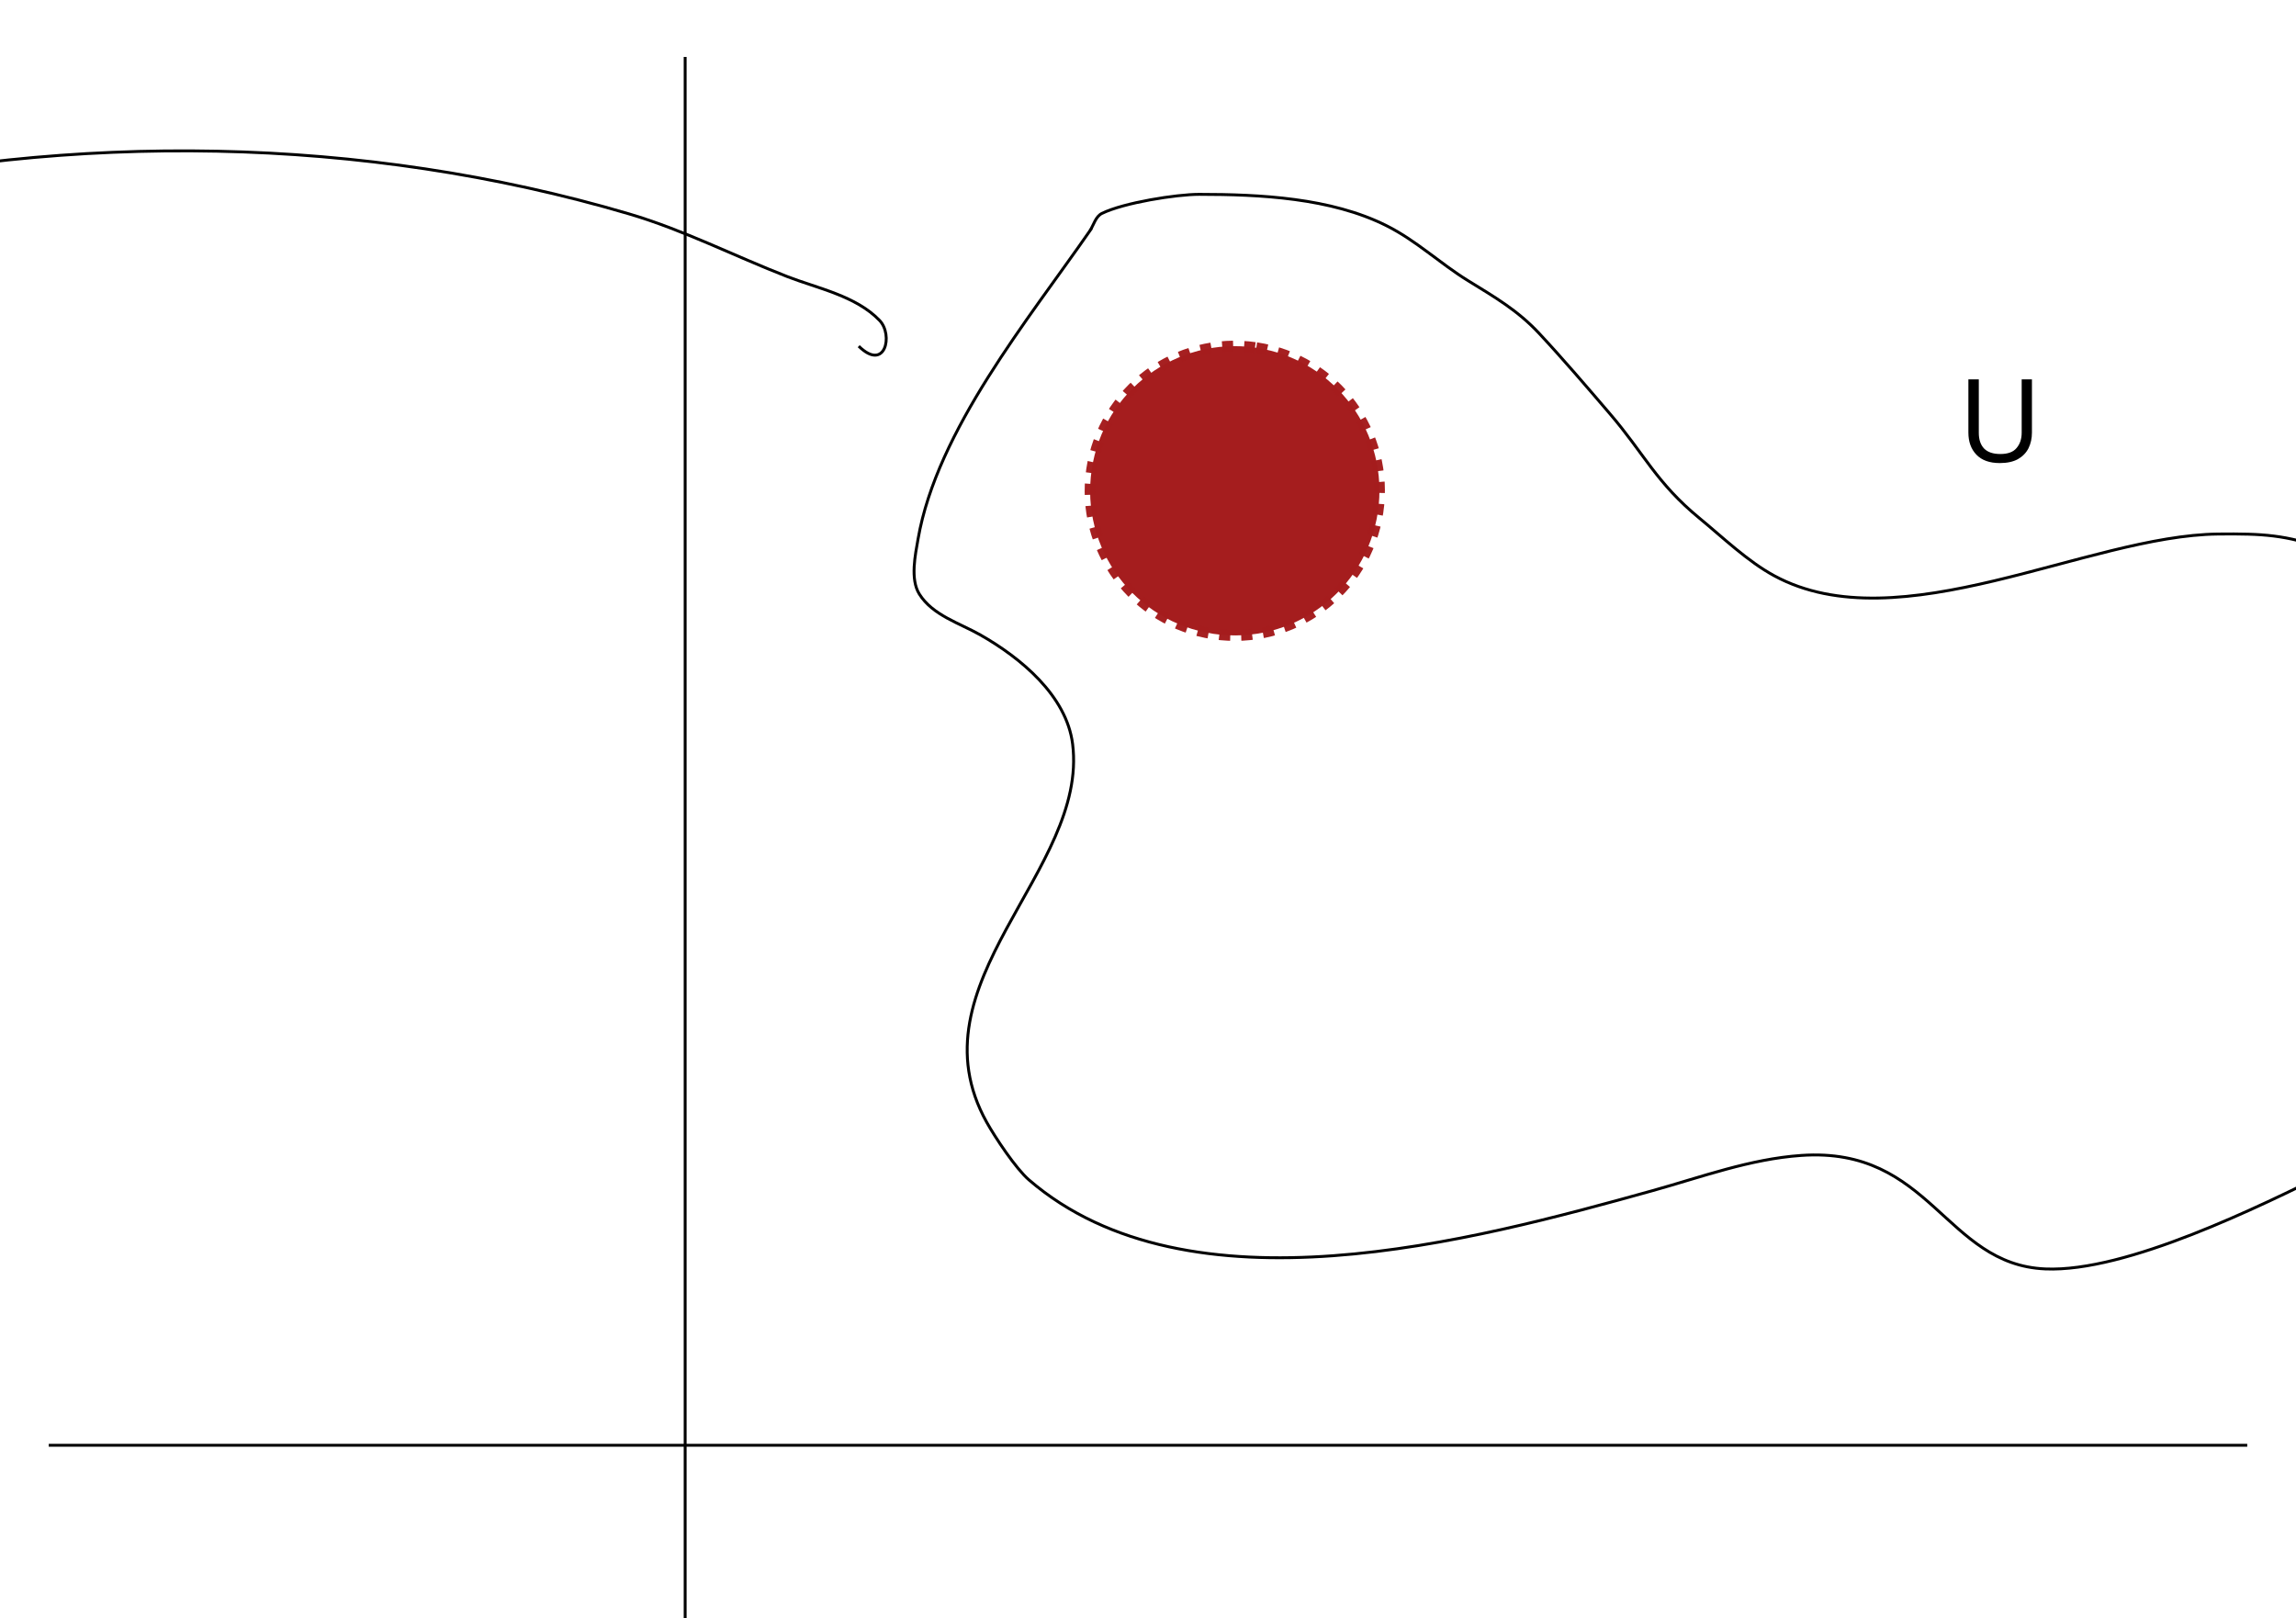
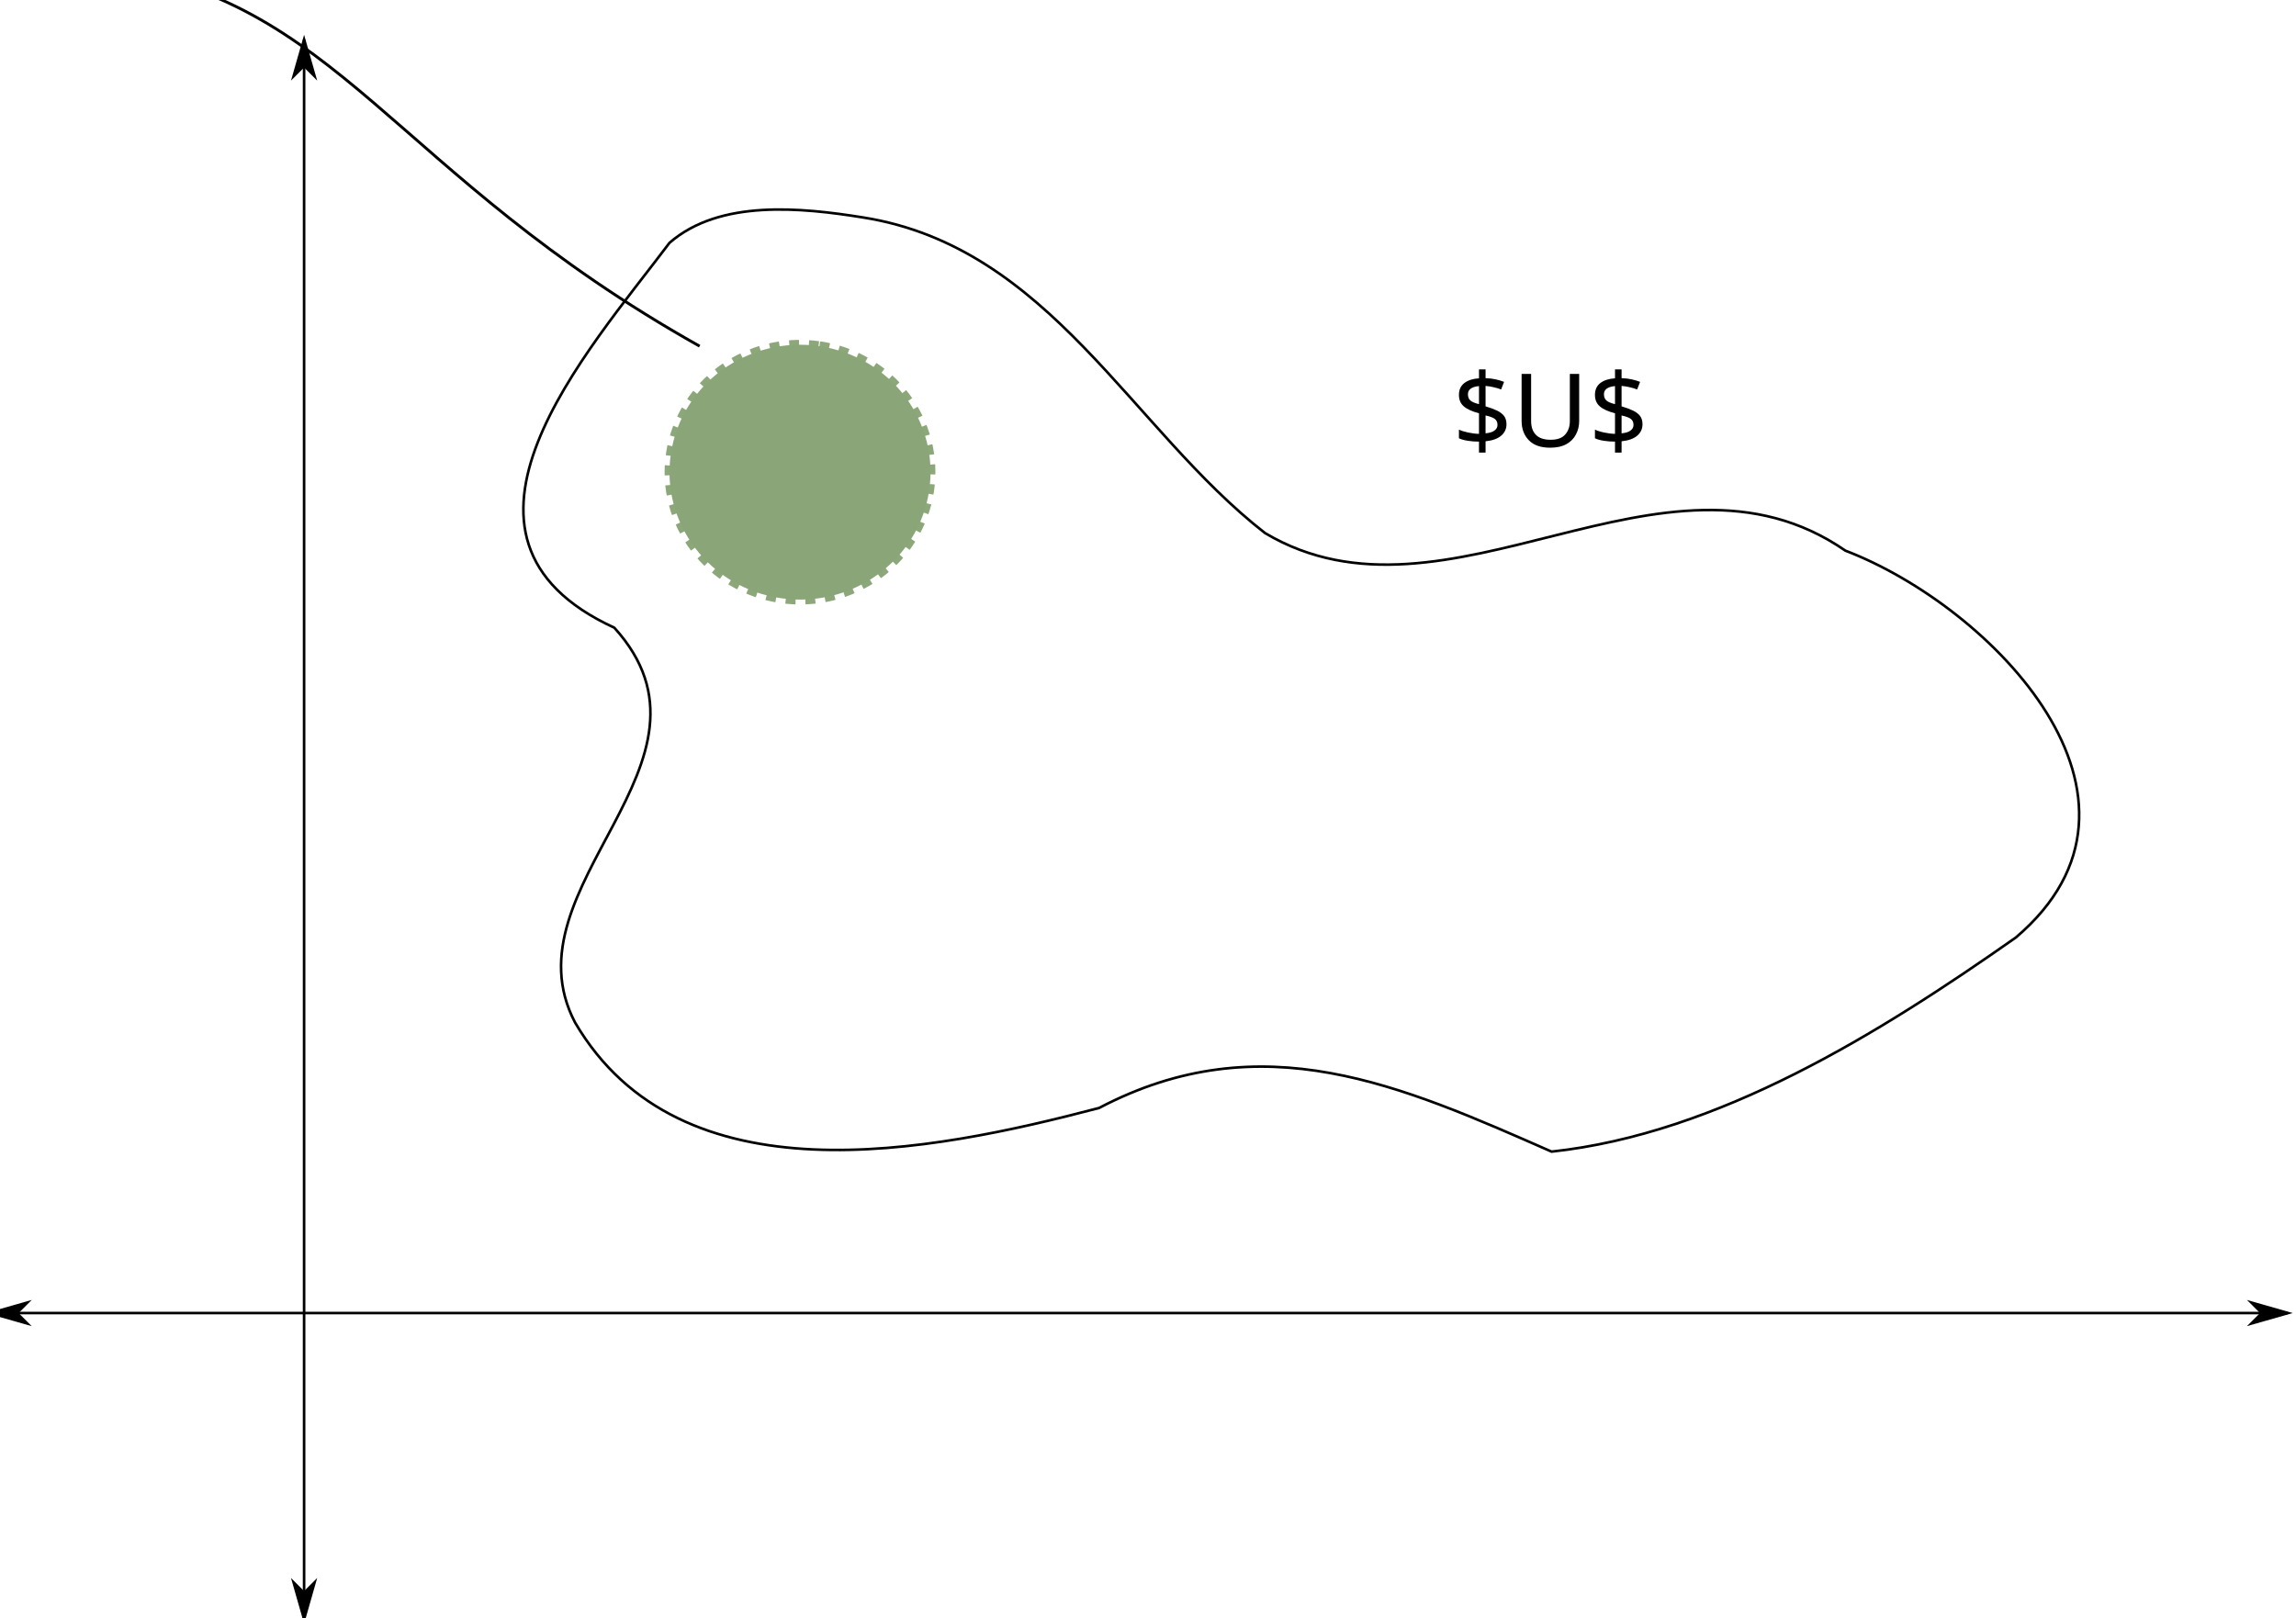
<svg xmlns="http://www.w3.org/2000/svg" width="210mm" height="148mm" viewBox="0 0 210 148" version="1.1" id="svg8">
-   <defs id="defs2" />
+   <defs id="defs2">
+     <marker style="overflow:visible" id="marker2254" refX="0.0" refY="0.0" orient="auto">
+       <path transform="scale(0.8) translate(12.5,0)" style="fill-rule:evenodd;stroke:#000000;stroke-width:1pt;stroke-opacity:1;fill:#a51d1e;fill-opacity:1" d="M 0.0,0.0 L 5.0,-5.0 L -12.5,0.0 L 5.0,5.0 L 0.0,0.0 z " id="path2252" />
+     </marker>
+     <marker style="overflow:visible;" id="marker2136" refX="0.0" refY="0.0" orient="auto">
+       <path transform="scale(0.8) rotate(180) translate(12.5,0)" style="fill-rule:evenodd;stroke:#000000;stroke-width:1pt;stroke-opacity:1;fill:#a51d1e;fill-opacity:1" d="M 0.0,0.0 L 5.0,-5.0 L -12.5,0.0 L 5.0,5.0 L 0.0,0.0 z " id="path2134" />
+     </marker>
+     <marker style="overflow:visible;" id="marker2024" refX="0.0" refY="0.0" orient="auto">
+       <path transform="scale(0.8) rotate(180) translate(12.5,0)" style="fill-rule:evenodd;stroke:#000000;stroke-width:1pt;stroke-opacity:1;fill:#a51d1e;fill-opacity:1" d="M 0.0,0.0 L 5.0,-5.0 L -12.5,0.0 L 5.0,5.0 L 0.0,0.0 z " id="path2022" />
+     </marker>
+     <marker style="overflow:visible;" id="marker1804" refX="0.0" refY="0.0" orient="auto">
+       <path transform="scale(0.8) rotate(180) translate(12.5,0)" style="fill-rule:evenodd;stroke:#000000;stroke-width:1pt;stroke-opacity:1;fill:#000000;fill-opacity:1" d="M 0.0,0.0 L 5.0,-5.0 L -12.5,0.0 L 5.0,5.0 L 0.0,0.0 z " id="path1802" />
+     </marker>
+     <marker style="overflow:visible;" id="marker1794" refX="0.0" refY="0.0" orient="auto">
+       <path transform="scale(0.8) rotate(180) translate(12.5,0)" style="fill-rule:evenodd;stroke:#000000;stroke-width:1pt;stroke-opacity:1;fill:#000000;fill-opacity:1" d="M 0.0,0.0 L 5.0,-5.0 L -12.5,0.0 L 5.0,5.0 L 0.0,0.0 z " id="path1792" />
+     </marker>
+     <marker style="overflow:visible" id="marker1688" refX="0.0" refY="0.0" orient="auto">
+       <path transform="scale(0.8) translate(12.5,0)" style="fill-rule:evenodd;stroke:#000000;stroke-width:1pt;stroke-opacity:1;fill:#000000;fill-opacity:1" d="M 0.0,0.0 L 5.0,-5.0 L -12.5,0.0 L 5.0,5.0 L 0.0,0.0 z " id="path1686" />
+     </marker>
+     <marker style="overflow:visible" id="marker1678" refX="0.0" refY="0.0" orient="auto">
+       <path transform="scale(0.8) translate(12.5,0)" style="fill-rule:evenodd;stroke:#000000;stroke-width:1pt;stroke-opacity:1;fill:#000000;fill-opacity:1" d="M 0.0,0.0 L 5.0,-5.0 L -12.5,0.0 L 5.0,5.0 L 0.0,0.0 z " id="path1676" />
+     </marker>
+     <marker style="overflow:visible;" id="marker1586" refX="0.0" refY="0.0" orient="auto">
+       <path transform="scale(0.8) rotate(180) translate(12.5,0)" style="fill-rule:evenodd;stroke:#000000;stroke-width:1pt;stroke-opacity:1;fill:#000000;fill-opacity:1" d="M 0.0,0.0 L 5.0,-5.0 L -12.5,0.0 L 5.0,5.0 L 0.0,0.0 z " id="path1584" />
+     </marker>
+     <marker style="overflow:visible;" id="marker1450" refX="0.0" refY="0.0" orient="auto">
+       <path transform="scale(0.8) rotate(180) translate(12.5,0)" style="fill-rule:evenodd;stroke:#000000;stroke-width:1pt;stroke-opacity:1;fill:#000000;fill-opacity:1" d="M 0.0,0.0 L 5.0,-5.0 L -12.5,0.0 L 5.0,5.0 L 0.0,0.0 z " id="path1448" />
+     </marker>
+     <marker style="overflow:visible;" id="marker1440" refX="0.0" refY="0.0" orient="auto">
+       <path transform="scale(0.8) rotate(180) translate(12.5,0)" style="fill-rule:evenodd;stroke:#000000;stroke-width:1pt;stroke-opacity:1;fill:#a51d1e;fill-opacity:1" d="M 0.0,0.0 L 5.0,-5.0 L -12.5,0.0 L 5.0,5.0 L 0.0,0.0 z " id="path1438" />
+     </marker>
+     <marker style="overflow:visible" id="marker1316" refX="0.0" refY="0.0" orient="auto">
+       <path transform="scale(0.8) translate(12.5,0)" style="fill-rule:evenodd;stroke:#000000;stroke-width:1pt;stroke-opacity:1;fill:#000000;fill-opacity:1" d="M 0.0,0.0 L 5.0,-5.0 L -12.5,0.0 L 5.0,5.0 L 0.0,0.0 z " id="path1314" />
+     </marker>
+     <marker style="overflow:visible" id="marker1306" refX="0.0" refY="0.0" orient="auto">
+       <path transform="scale(0.8) translate(12.5,0)" style="fill-rule:evenodd;stroke:#000000;stroke-width:1pt;stroke-opacity:1;fill:#a51d1e;fill-opacity:1" d="M 0.0,0.0 L 5.0,-5.0 L -12.5,0.0 L 5.0,5.0 L 0.0,0.0 z " id="path1304" />
+     </marker>
+     <marker style="overflow:visible;" id="marker1238" refX="0.0" refY="0.0" orient="auto">
+       <path transform="scale(0.8) rotate(180) translate(12.5,0)" style="fill-rule:evenodd;stroke:#000000;stroke-width:1pt;stroke-opacity:1;fill:#a51d1e;fill-opacity:1" d="M 0.0,0.0 L 5.0,-5.0 L -12.5,0.0 L 5.0,5.0 L 0.0,0.0 z " id="path1236" />
+     </marker>
+     <marker style="overflow:visible;" id="Arrow1Lend" refX="0.0" refY="0.0" orient="auto">
+       <path transform="scale(0.8) rotate(180) translate(12.5,0)" style="fill-rule:evenodd;stroke:#000000;stroke-width:1pt;stroke-opacity:1;fill:#000000;fill-opacity:1" d="M 0.0,0.0 L 5.0,-5.0 L -12.5,0.0 L 5.0,5.0 L 0.0,0.0 z " id="path865" />
+     </marker>
+     <marker style="overflow:visible" id="marker1146" refX="0.0" refY="0.0" orient="auto">
+       <path transform="scale(0.8) translate(12.5,0)" style="fill-rule:evenodd;stroke:#000000;stroke-width:1pt;stroke-opacity:1;fill:#000000;fill-opacity:1" d="M 0.0,0.0 L 5.0,-5.0 L -12.5,0.0 L 5.0,5.0 L 0.0,0.0 z " id="path1144" />
+     </marker>
+     <marker style="overflow:visible" id="Arrow1Lstart" refX="0.0" refY="0.0" orient="auto">
+       <path transform="scale(0.8) translate(12.5,0)" style="fill-rule:evenodd;stroke:#000000;stroke-width:1pt;stroke-opacity:1;fill:#000000;fill-opacity:1" d="M 0.0,0.0 L 5.0,-5.0 L -12.5,0.0 L 5.0,5.0 L 0.0,0.0 z " id="path862" />
+     </marker>
+   </defs>
  <g id="layer1">
-     <path style="fill:none;stroke:#000000;stroke-width:0.265px;stroke-linecap:butt;stroke-linejoin:miter;stroke-opacity:1" d="m 62.667,5.208 c 0,216.958 0,216.958 0,216.958" id="path835" />
-     <path style="fill:none;stroke:#000000;stroke-width:0.265px;stroke-linecap:butt;stroke-linejoin:miter;stroke-opacity:1" d="m 4.458,132.208 c 201.083,0 201.083,0 201.083,0" id="path837" />
-     <path style="fill:none;stroke:#000000;stroke-width:0.265px;stroke-linecap:butt;stroke-linejoin:miter;stroke-opacity:1" d="m 99.708,21.083 c -5.653,8.151 -14.005,18.276 -15.738,28.213 -0.248,1.422 -0.738,3.68 0.113,5.043 1.22,1.953 3.695,2.664 5.594,3.745 3.647,2.075 7.871,5.533 8.428,9.975 1.456,11.602 -14.94,21.88 -7.861,34.596 0.782,1.406 2.683,4.255 3.855,5.265 14.636,12.623 40.599,5.573 57.034,1.001 4.487,-1.248 8.913,-2.899 13.606,-3.226 11.874,-0.828 13.146,9.993 22.337,10.382 7.414,0.314 19.559,-5.699 26.192,-8.973 10.157,-5.014 31.489,-14.113 29.783,-28.774 -1.431,-12.297 -19.75,-24.301 -30.35,-28.107 -3.609,-1.296 -5.73,-1.416 -9.827,-1.372 -11.932,0.128 -29.149,10.019 -40.593,3.819 -2.443,-1.324 -4.702,-3.509 -6.841,-5.265 -3.941,-3.236 -5.064,-5.91 -8.202,-9.567 -2.092,-2.439 -4.268,-4.989 -6.463,-7.342 -1.971,-2.113 -4.058,-3.313 -6.501,-4.82 -2.589,-1.597 -4.739,-3.671 -7.484,-5.043 -5.074,-2.537 -11.54,-2.855 -17.121,-2.855 -2.066,0 -6.879,0.76 -8.882,1.743 -0.569,0.279 -0.743,1.027 -1.081,1.562 z" id="path839" />
-     <text xml:space="preserve" style="font-size:10.583px;line-height:1.25;font-family:sans-serif;word-spacing:0px;stroke-width:0.265" x="179.083" y="42.25" id="text843">
-       <tspan id="tspan841" x="179.083" y="42.25" style="stroke-width:0.265">U</tspan>
+     <path style="fill:none;stroke:#000000;stroke-width:0.236;stroke-linecap:butt;stroke-linejoin:miter;stroke-miterlimit:4;stroke-dasharray:none;stroke-opacity:1;marker-start:url(#marker1678);marker-end:url(#marker1794)" d="M 27.814,3.639 V 148.083" id="path835" />
+     <path style="fill:none;stroke:#000000;stroke-width:0.236;stroke-linecap:butt;stroke-linejoin:miter;stroke-miterlimit:4;stroke-dasharray:none;stroke-opacity:1;marker-start:url(#marker1688);marker-end:url(#marker1804)" d="M -0.833,120.112 H 209.247" id="path837" />
+     <path id="path839" style="fill:none;stroke:#000000;stroke-width:0.236px;stroke-linecap:butt;stroke-linejoin:miter;stroke-opacity:1" d="m 61.236,22.213 c -7.459,9.918 -22.974,26.969 -5.051,35.205 11.183,12.319 -10.143,23.612 -3.59,36.114 9.649,16.477 32.442,11.886 47.93,7.821 14.889,-7.822 27.689,-2.026 41.389,3.993 C 157.2,103.696 171.919,94.507 184.375,85.76 199.322,73.06 182.165,55.499 168.788,50.372 152.11,38.858 132.433,58.694 115.71,48.768 103.457,39.233 96.01,22.613 78.962,19.896 73.31,18.99 65.836,18.209 61.236,22.213 Z" />
+     <text xml:space="preserve" style="font-size:9.436px;line-height:1.25;font-family:sans-serif;word-spacing:0px;stroke-width:0.236" x="131.277" y="41.351" id="text843" transform="scale(1.012014,0.9881286)">
+       <tspan id="tspan841" x="131.277" y="41.351" style="stroke-width:0.236">$U$</tspan>
    </text>
-     <path style="fill:none;stroke:#000000;stroke-width:0.265px;stroke-linecap:butt;stroke-linejoin:miter;stroke-opacity:1" d="m -191.333,21.083 c 0,190.5 0,190.5 0,190.5" id="path847" />
-     <path style="fill:#a51d1e;stroke:#000000;stroke-width:0.265px;stroke-linecap:butt;stroke-linejoin:miter;stroke-opacity:1" d="m -265.417,126.917 c 206.375,0 201.083,0 201.083,0" id="path849" />
-     <path style="fill:none;stroke:#a51d1e;stroke-width:0.265px;stroke-linecap:butt;stroke-linejoin:miter;stroke-opacity:1" d="m -191.333,126.917 c -68.792,79.375 -68.792,79.375 -68.792,79.375" id="path851" />
-     <path style="fill:none;stroke:#000000;stroke-width:0.265px;stroke-linecap:butt;stroke-linejoin:miter;stroke-opacity:1" d="m -175.458,63.417 c -4.85,-2.225 -9.43,-4.129 -14.868,-4.294 -4.866,-0.148 -9.361,1.623 -13.833,3.263 -9.352,3.43 -18.119,7.939 -24,16.278 -9.919,14.064 5.335,26.131 2.192,41.418 -1.414,6.879 -6.381,13.219 -10.016,19.022 -6.023,9.616 -10.204,19.719 -7.446,31.258 1.582,6.617 5.334,12.313 10.054,17.131 9.748,9.951 21.592,13.259 35.263,11.829 6.497,-0.68 12.858,-2.323 19.2,-3.819 4.92,-1.161 10.012,-2.71 15.118,-2.559 12.163,0.36 20.299,9.247 34.129,8.009 2.757,-0.247 8.229,-1.922 10.734,-2.855 19.81,-7.379 39.969,-28.05 37.531,-50.651 -1.406,-13.036 -9.211,-23.871 -17.991,-33.075 -6.913,-7.247 -15.522,-14.351 -24.454,-18.948 -3.281,-1.689 -8.768,-3.948 -12.473,-5.525 -5.641,-2.401 -3.91,-1.796 -10.469,-4.042 -4.484,-1.535 -11.239,-2.71 -14.891,-5.859 -2.504,-2.159 -1.563,-5.633 -2.306,-8.454 -0.296,-1.126 -0.952,-2.244 -1.55,-3.226 -2.739,-4.505 -6.443,-2.783 -9.926,-4.902 z" id="path853" />
-     <path style="fill:none;stroke:#000000;stroke-width:0.265px;stroke-linecap:butt;stroke-linejoin:miter;stroke-opacity:1" d="m 78.542,31.667 c 2.433,2.382 3.175,-1.039 1.907,-2.356 C 78.286,27.063 74.792,26.382 72.02,25.306 67.149,23.414 62.542,21.042 57.507,19.558 33.158,12.384 6.651,12.054 -18.047,17.778 c -10.832,2.511 -22.459,8.487 -32.24,13.608 -12.553,6.573 -22.357,13.381 -32.882,22.878 -2.832,2.555 -5.158,5.972 -8.277,8.158 -0.037,0.026 -2.532,1.061 -2.532,0.964 0,-1.24 3.566,-6.363 4.233,-8.009 0.273,-0.674 0.401,-1.296 0.529,-2.002 0.051,-0.282 0.113,-1.14 0.113,-0.853 0,1.81 -2.723,11.494 -0.302,12.088 1.151,0.282 2.754,0.311 3.817,0.519 2.637,0.517 5.29,1.338 8.013,1.224 1.08,-0.045 2.207,-0.977 2.658,0" id="path855" />
-     <text xml:space="preserve" style="font-size:10.583px;line-height:1.25;font-family:sans-serif;word-spacing:0px;stroke-width:0.265" x="-37.875" y="10.5" id="text859">
-       <tspan id="tspan857" x="-37.875" y="10.5" style="stroke-width:0.265">$f$</tspan>
+     <path style="fill:none;stroke:#000000;stroke-width:0.246px;stroke-linecap:butt;stroke-linejoin:miter;stroke-opacity:1;marker-start:url(#marker1316);marker-end:url(#marker1450)" d="M -136.467,1.2854925e-6 V 147.324" id="path847" />
+     <path style="fill:#a51d1e;stroke:#000000;stroke-width:0.249px;stroke-linecap:butt;stroke-linejoin:miter;stroke-opacity:1;marker-start:url(#marker1306);marker-end:url(#marker2254)" d="m -212.5,74 c 211.806,0 206.375,0 206.375,0" id="path849" />
+     <path style="fill:none;stroke:#a51d1e;stroke-width:0.849;stroke-linecap:butt;stroke-linejoin:miter;stroke-opacity:1;stroke-miterlimit:4;stroke-dasharray:0.849,0.849;stroke-dashoffset:0" d="m -136.467,74 c -70.602,68.742 -70.602,68.742 -70.602,68.742" id="path851" />
+     <path id="path853" style="fill:none;stroke:#000000;stroke-width:0.249px;stroke-linecap:butt;stroke-linejoin:miter;stroke-opacity:1" d="m -188.305,28.19 c -7.514,23.761 -6.614,51.469 10.023,72.344 17.455,16.007 36.916,-3.018 54.516,-6.346 22.635,-1.426 31.018,22.567 53.671,22.55 26.876,5.42 29.268,-28.868 28.525,-47.024 0.078,-15.797 23.295,-23.901 11.624,-38.37 -21.291,-10.984 -43.528,12.663 -65.789,3.703 -0.144,0.297 -77.863,-63.063 -92.57,-6.857 z" />
+     <path id="path855" style="fill:none;stroke:#000000;stroke-width:0.261;stroke-linecap:butt;stroke-linejoin:miter;stroke-miterlimit:4;stroke-dasharray:none;stroke-opacity:1;marker-end:url(#Arrow1Lend)" d="M 63.99,31.667 C 7.556,1.3396552e-6 44.967,-32.57 -146.354,42.25" />
+     <text xml:space="preserve" style="font-size:10.583px;line-height:1.25;font-family:sans-serif;word-spacing:0px;stroke-width:0.265" x="-25.732" y="-4.41" id="text859">
+       <tspan id="tspan857" x="-25.732" y="-4.41" style="stroke-width:0.265">$f$</tspan>
    </text>
-     <path style="fill:#a51d1e;fill-rule:evenodd;stroke:#a51d1e;stroke-width:1;stroke-linejoin:round;stroke-dasharray:1, 1;stroke-opacity:0.982" id="path861" d="M 114.906,31.814 A 13.229,13.229 0 0 1 126.021,46.855 13.229,13.229 0 0 1 110.987,57.98 13.229,13.229 0 0 1 99.852,42.955 13.229,13.229 0 0 1 114.869,31.808" />
-     <path style="fill:#a51d1e;fill-rule:evenodd;stroke:#a51d1e;stroke-width:1;stroke-linejoin:round;stroke-dasharray:1, 1;stroke-opacity:0.982" id="path863" d="m -211.712,111.218 a 5.292,15.875 0 0 1 4.446,18.05 5.292,15.875 0 0 1 -6.013,13.35 5.292,15.875 0 0 1 -4.454,-18.031 5.292,15.875 0 0 1 6.007,-13.375" />
+     <path style="fill:#8aa678;fill-rule:evenodd;stroke:#8aa678;stroke-width:0.892;stroke-linejoin:round;stroke-dasharray:0.892, 0.892;stroke-opacity:0.982" id="path861" d="M 74.949,31.667 A 11.936,11.655 0 0 1 84.977,44.918 11.936,11.655 0 0 1 71.412,54.719 11.936,11.655 0 0 1 61.365,41.481 11.936,11.655 0 0 1 74.915,31.662" />
+     <path style="fill:#8aa678;fill-opacity:0.452;fill-rule:evenodd;stroke:#8aa678;stroke-width:0.774;stroke-linejoin:round;stroke-miterlimit:4;stroke-dasharray:0.774, 1.547;stroke-dashoffset:0;stroke-opacity:0.982" id="path863" d="m -155.45,41.93 a 8.998,22.346 0 0 1 7.56,25.407 8.998,22.346 0 0 1 -10.226,18.792 8.998,22.346 0 0 1 -7.574,-25.381 8.998,22.346 0 0 1 10.215,-18.828" />
  </g>
</svg>
